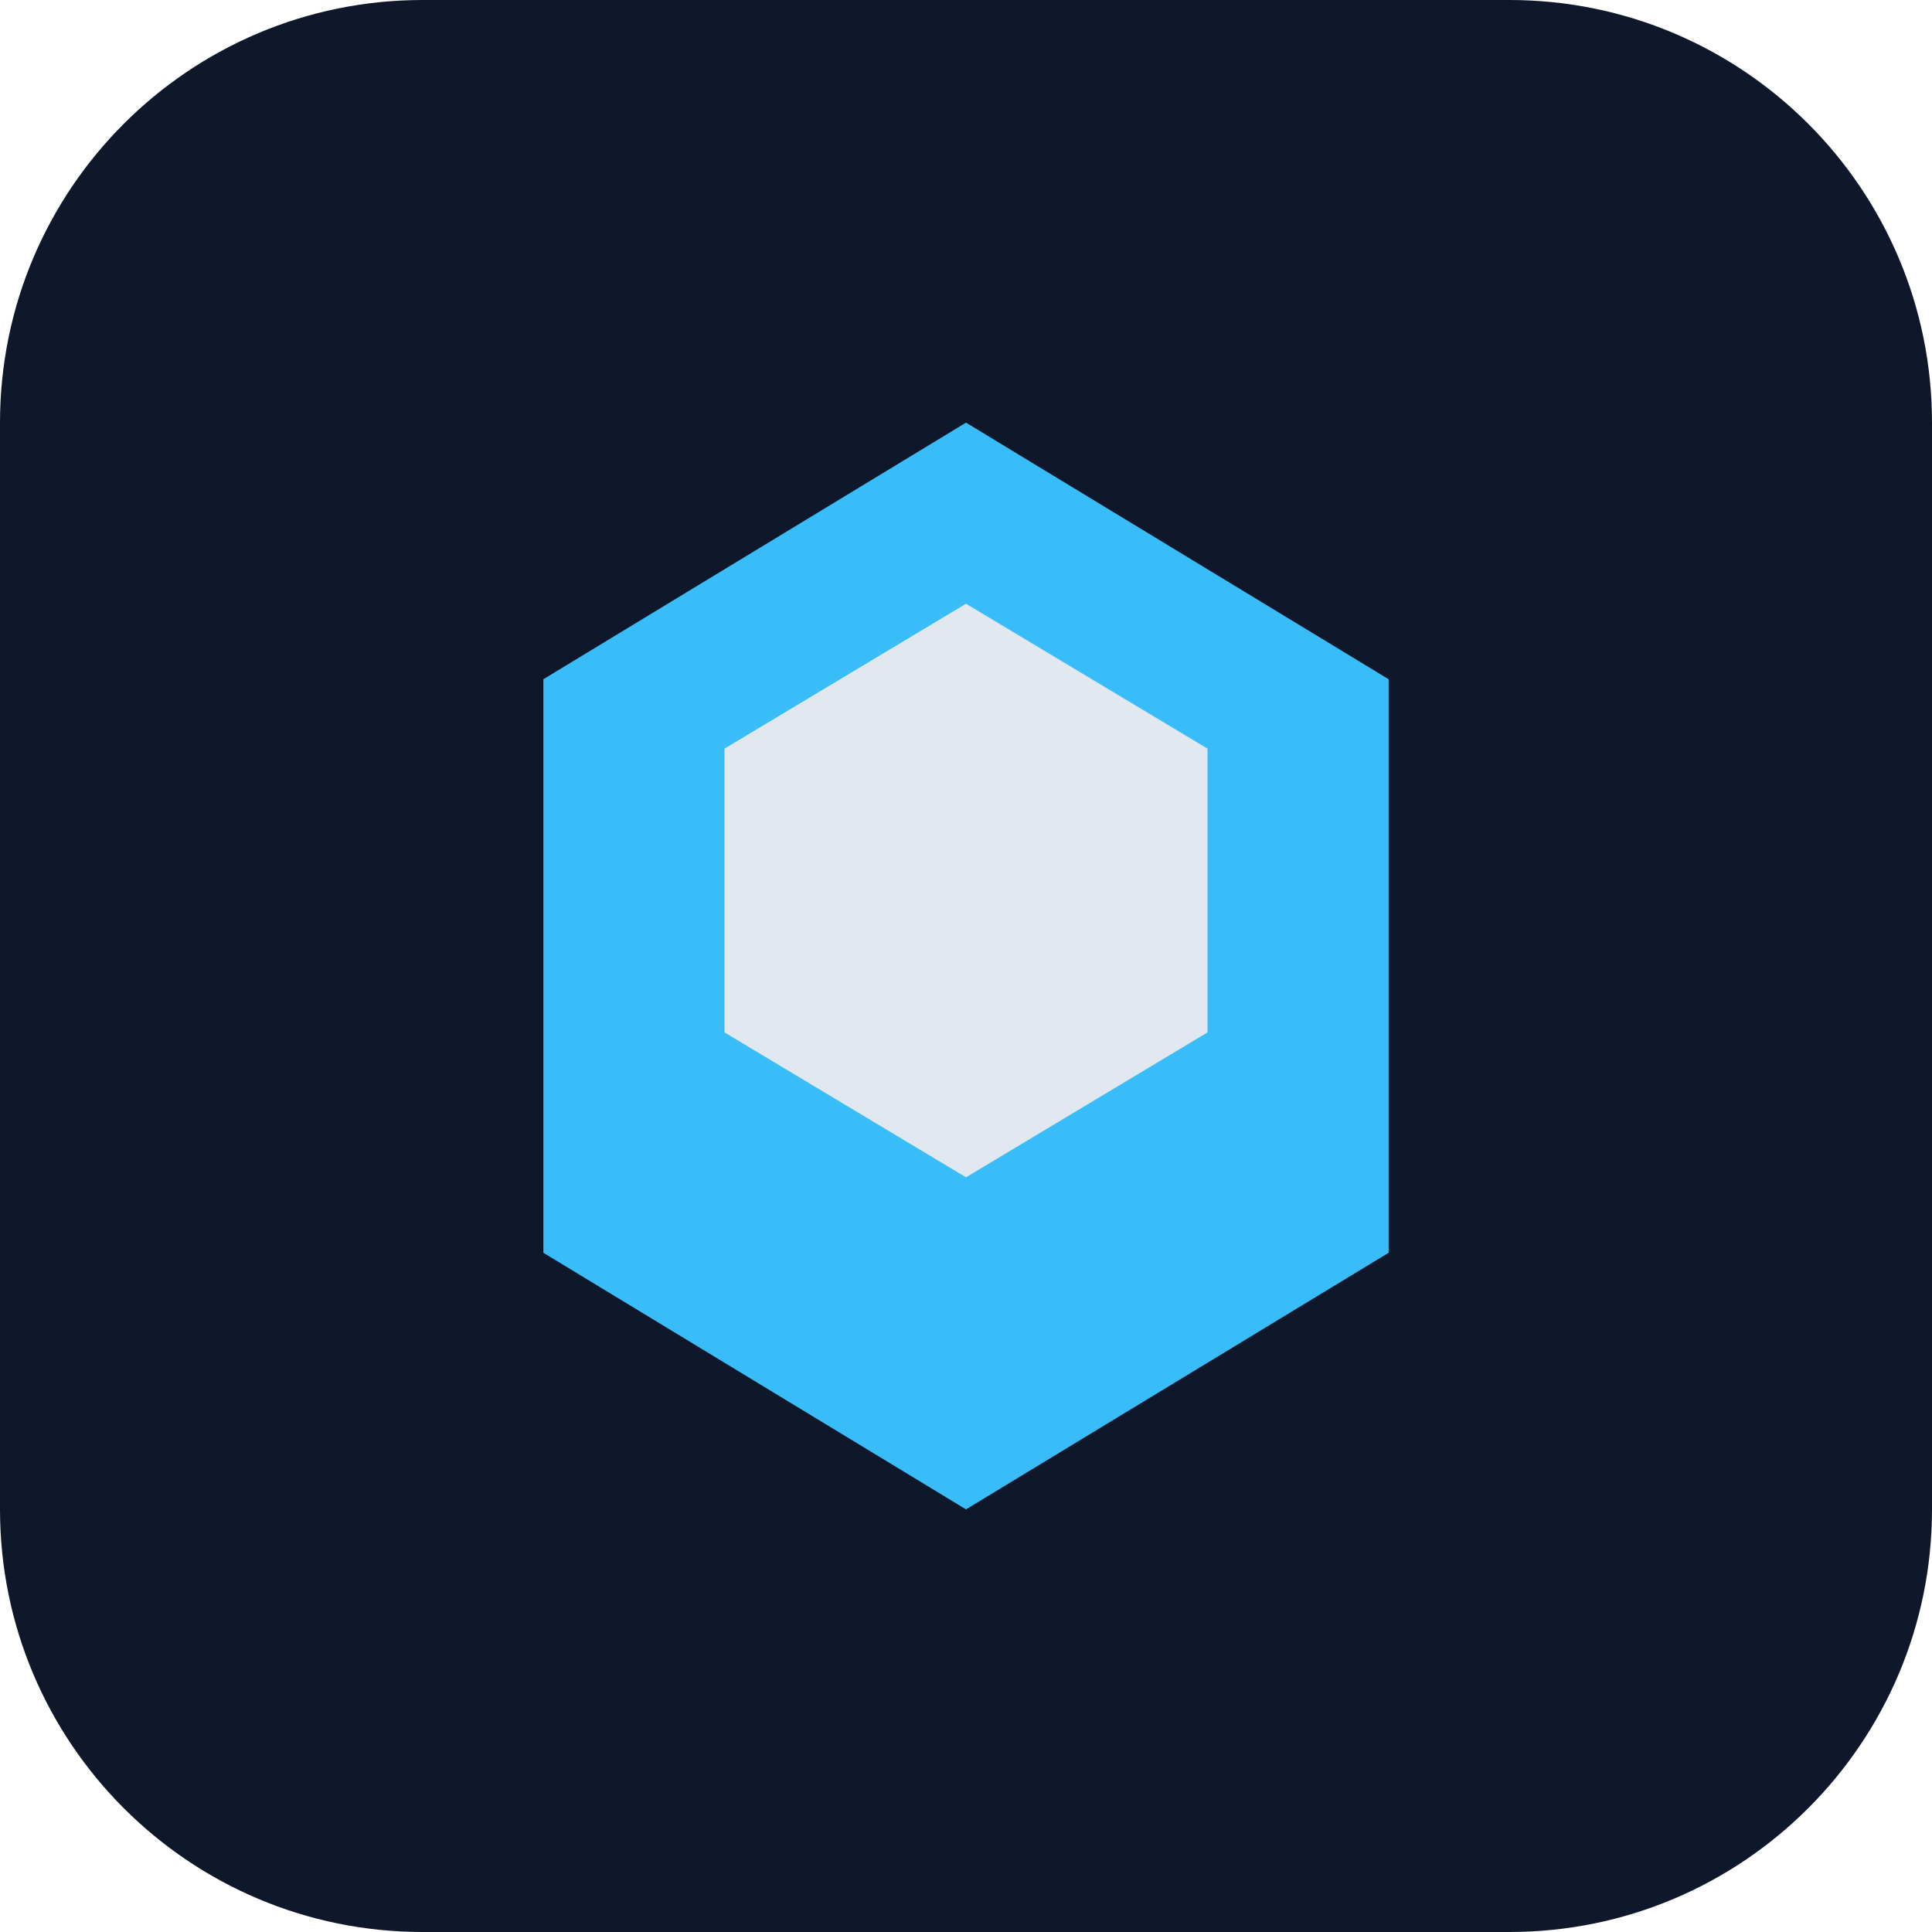
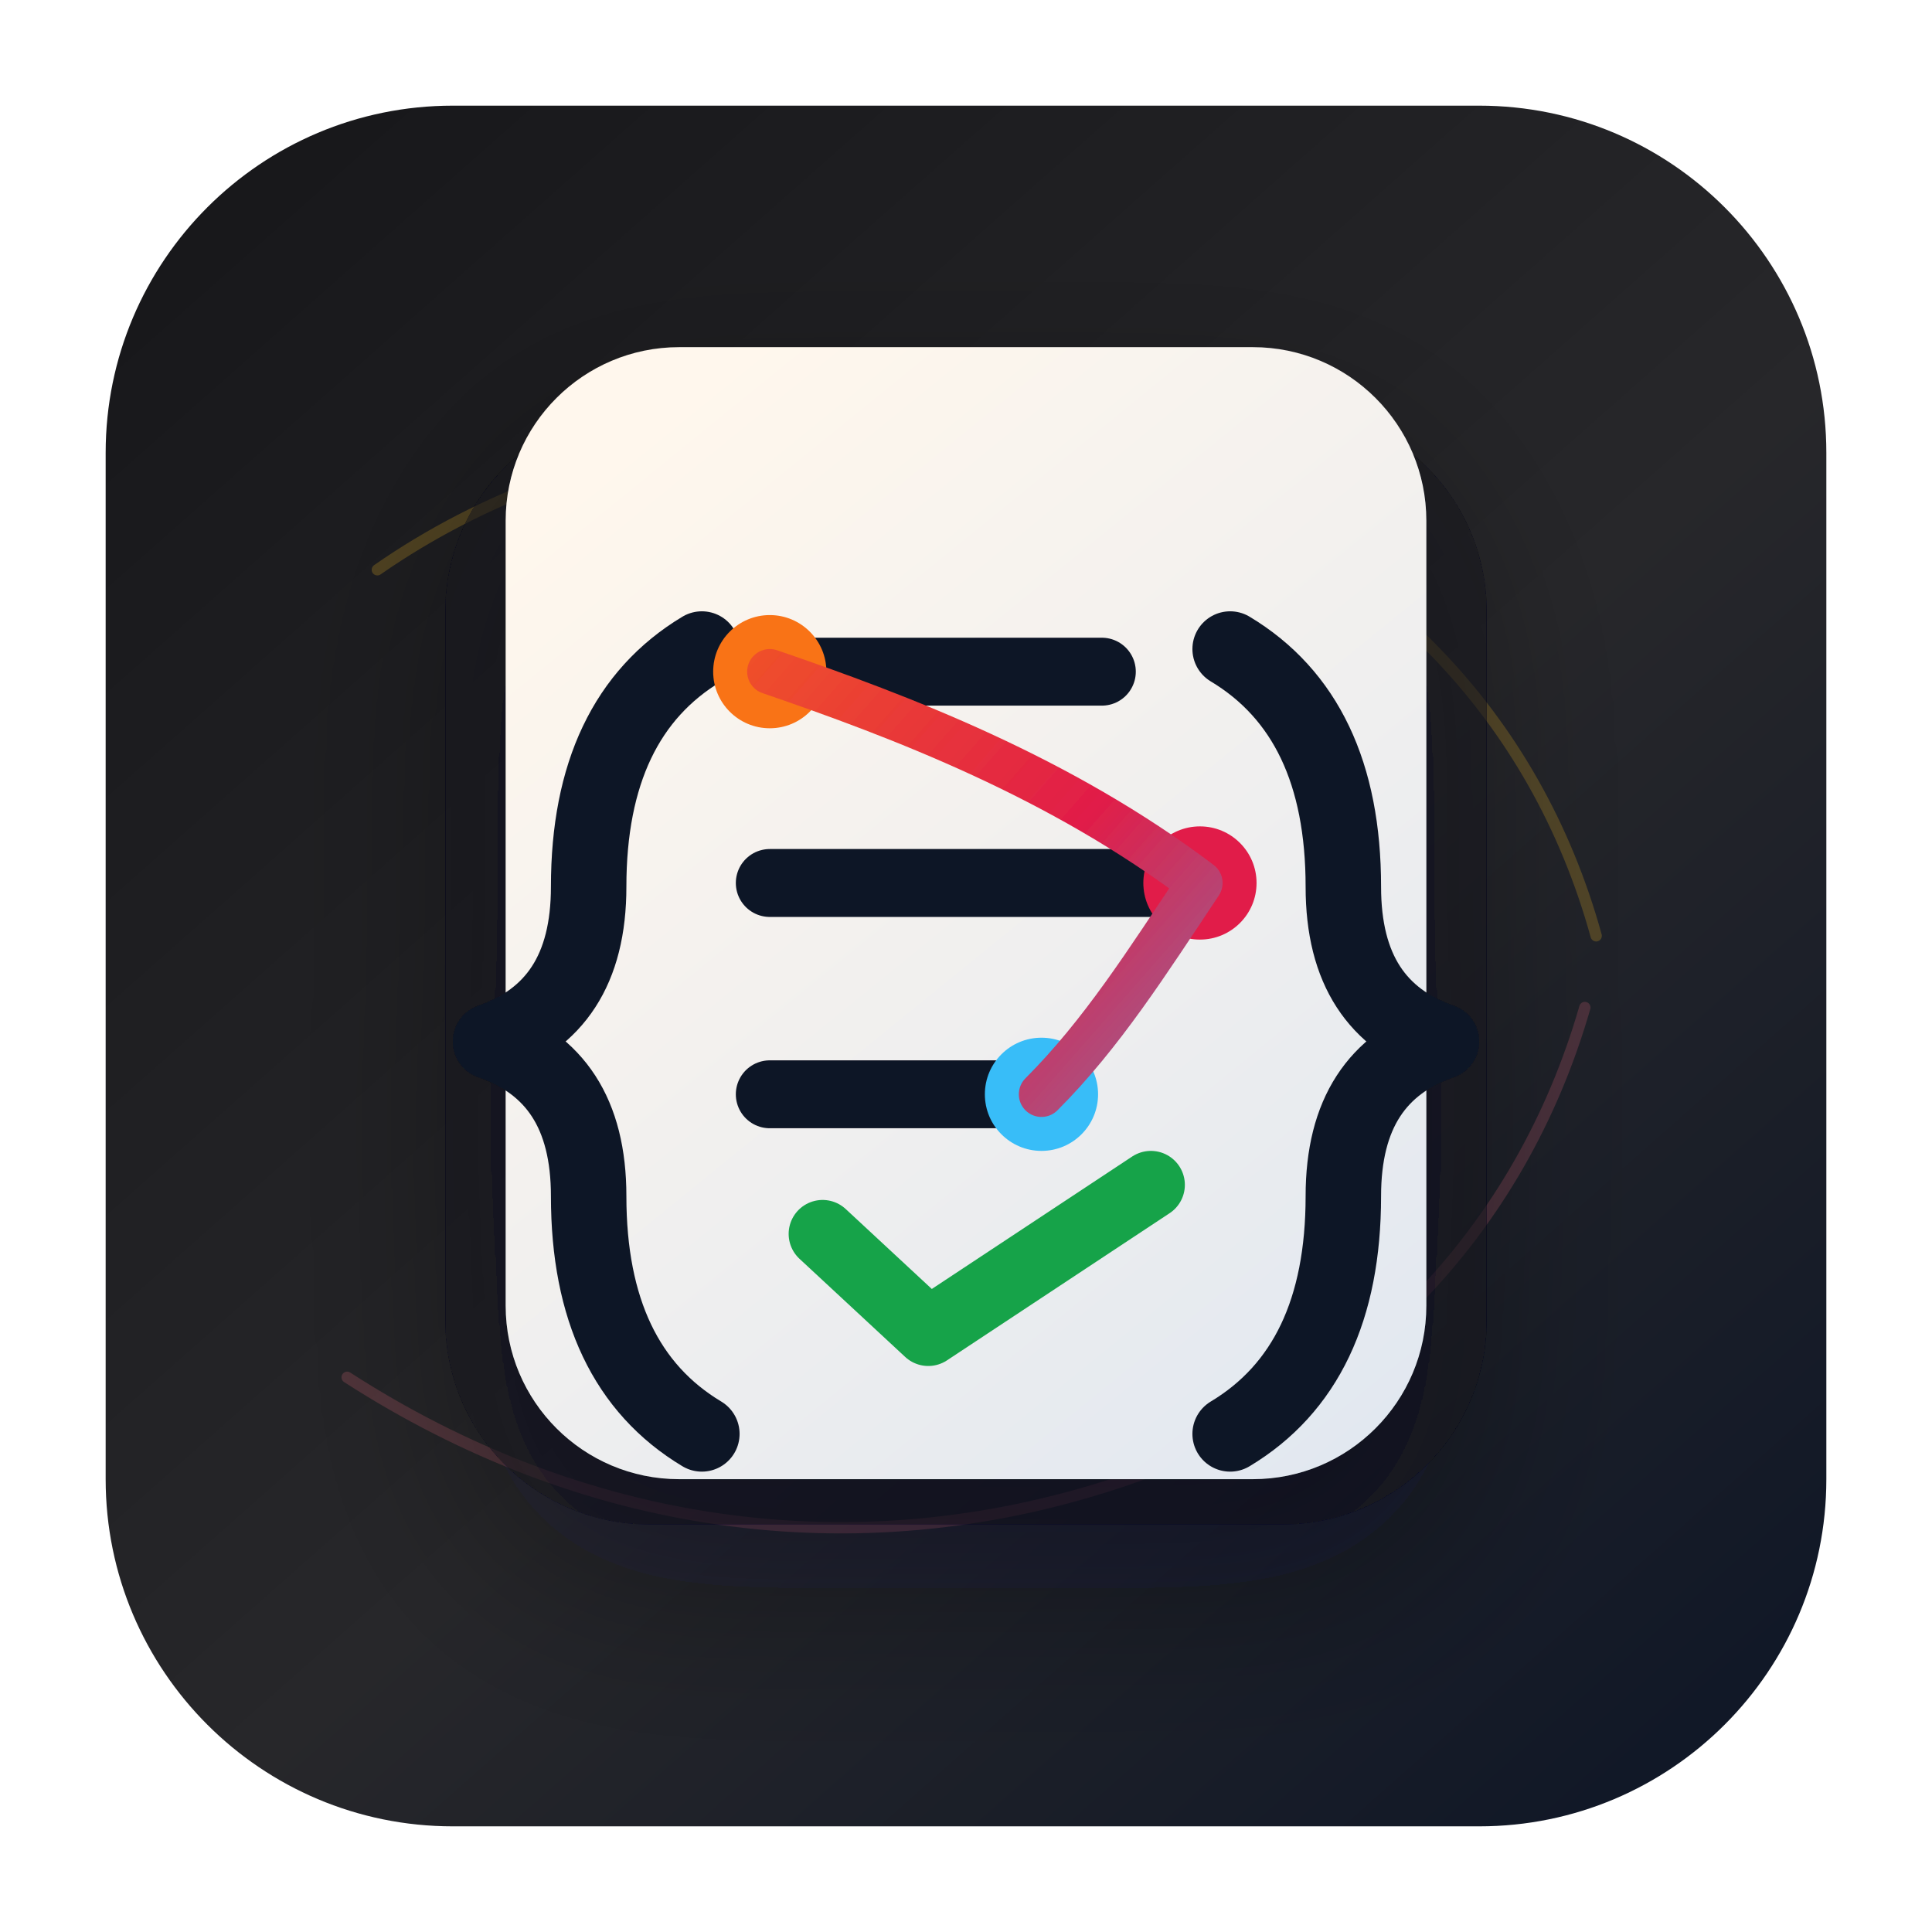
- <svg xmlns="http://www.w3.org/2000/svg" viewBox="0 0 64 64" fill="none">
-   <rect width="64" height="64" rx="14" fill="#0F172A" />
-   <path d="M18 22.5L32 14L46 22.5V41.5L32 50L18 41.5V22.5Z" fill="#38BDF8" />
-   <path d="M32 20L40 24.8V34.2L32 39L24 34.2V24.8L32 20Z" fill="#E2E8F0" />
+ <svg xmlns="http://www.w3.org/2000/svg" viewBox="0 0 512 512" role="img" aria-labelledby="title desc">
+   <defs>
+     <linearGradient id="surface" x1="72" y1="48" x2="440" y2="464" gradientUnits="userSpaceOnUse">
+       <stop offset="0" stop-color="#18181B" />
+       <stop offset="0.56" stop-color="#27272A" />
+       <stop offset="1" stop-color="#111827" />
+     </linearGradient>
+     <linearGradient id="rule" x1="134" y1="146" x2="378" y2="360" gradientUnits="userSpaceOnUse">
+       <stop offset="0" stop-color="#F97316" />
+       <stop offset="0.5" stop-color="#E11D48" />
+       <stop offset="1" stop-color="#38BDF8" />
+     </linearGradient>
+     <linearGradient id="paper" x1="152" y1="128" x2="360" y2="384" gradientUnits="userSpaceOnUse">
+       <stop offset="0" stop-color="#FFF7ED" />
+       <stop offset="1" stop-color="#E2E8F0" />
+     </linearGradient>
+     <filter id="shadow" x="28" y="34" width="456" height="462" color-interpolation-filters="sRGB" filterUnits="userSpaceOnUse">
+       <feDropShadow dx="0" dy="22" stdDeviation="24" flood-color="#020617" flood-opacity="0.34" />
+     </filter>
+   </defs>
+   <rect x="28" y="28" width="456" height="456" rx="92" fill="url(#surface)" />
+   <path d="M100 151C156 112 234 103 304 126C365 146 407 190 423 248" fill="none" stroke="#FBBF24" stroke-width="3" stroke-linecap="round" opacity="0.22" />
+   <path d="M92 365C154 405 226 416 296 393C360 372 403 326 420 267" fill="none" stroke="#FB7185" stroke-width="3" stroke-linecap="round" opacity="0.2" />
+   <g filter="url(#shadow)">
+     <rect x="118" y="108" width="276" height="296" rx="54" fill="#0B0F19" opacity="0.58" />
+     <rect x="134" y="92" width="244" height="300" rx="46" fill="url(#paper)" />
+     <path d="M186 172C166 184 156 205 156 235C156 257 147 270 130 276C147 282 156 295 156 317C156 347 166 368 186 380" fill="none" stroke="#111827" stroke-width="20" stroke-linecap="round" stroke-linejoin="round" />
+     <path d="M326 172C346 184 356 205 356 235C356 257 365 270 382 276C365 282 356 295 356 317C356 347 346 368 326 380" fill="none" stroke="#111827" stroke-width="20" stroke-linecap="round" stroke-linejoin="round" />
+     <path d="M204 178H292" stroke="#111827" stroke-width="18" stroke-linecap="round" />
+     <path d="M204 234H318" stroke="#111827" stroke-width="18" stroke-linecap="round" />
+     <path d="M204 290H276" stroke="#111827" stroke-width="18" stroke-linecap="round" />
+     <circle cx="204" cy="178" r="15" fill="#F97316" />
+     <circle cx="318" cy="234" r="15" fill="#E11D48" />
+     <circle cx="276" cy="290" r="15" fill="#38BDF8" />
+     <path d="M204 178C239 190 281 206 318 234C304 255 292 274 276 290" fill="none" stroke="url(#rule)" stroke-width="12" stroke-linecap="round" stroke-linejoin="round" />
+     <path d="M218 327L246 353L305 314" fill="none" stroke="#16A34A" stroke-width="18" stroke-linecap="round" stroke-linejoin="round" />
+   </g>
</svg>
